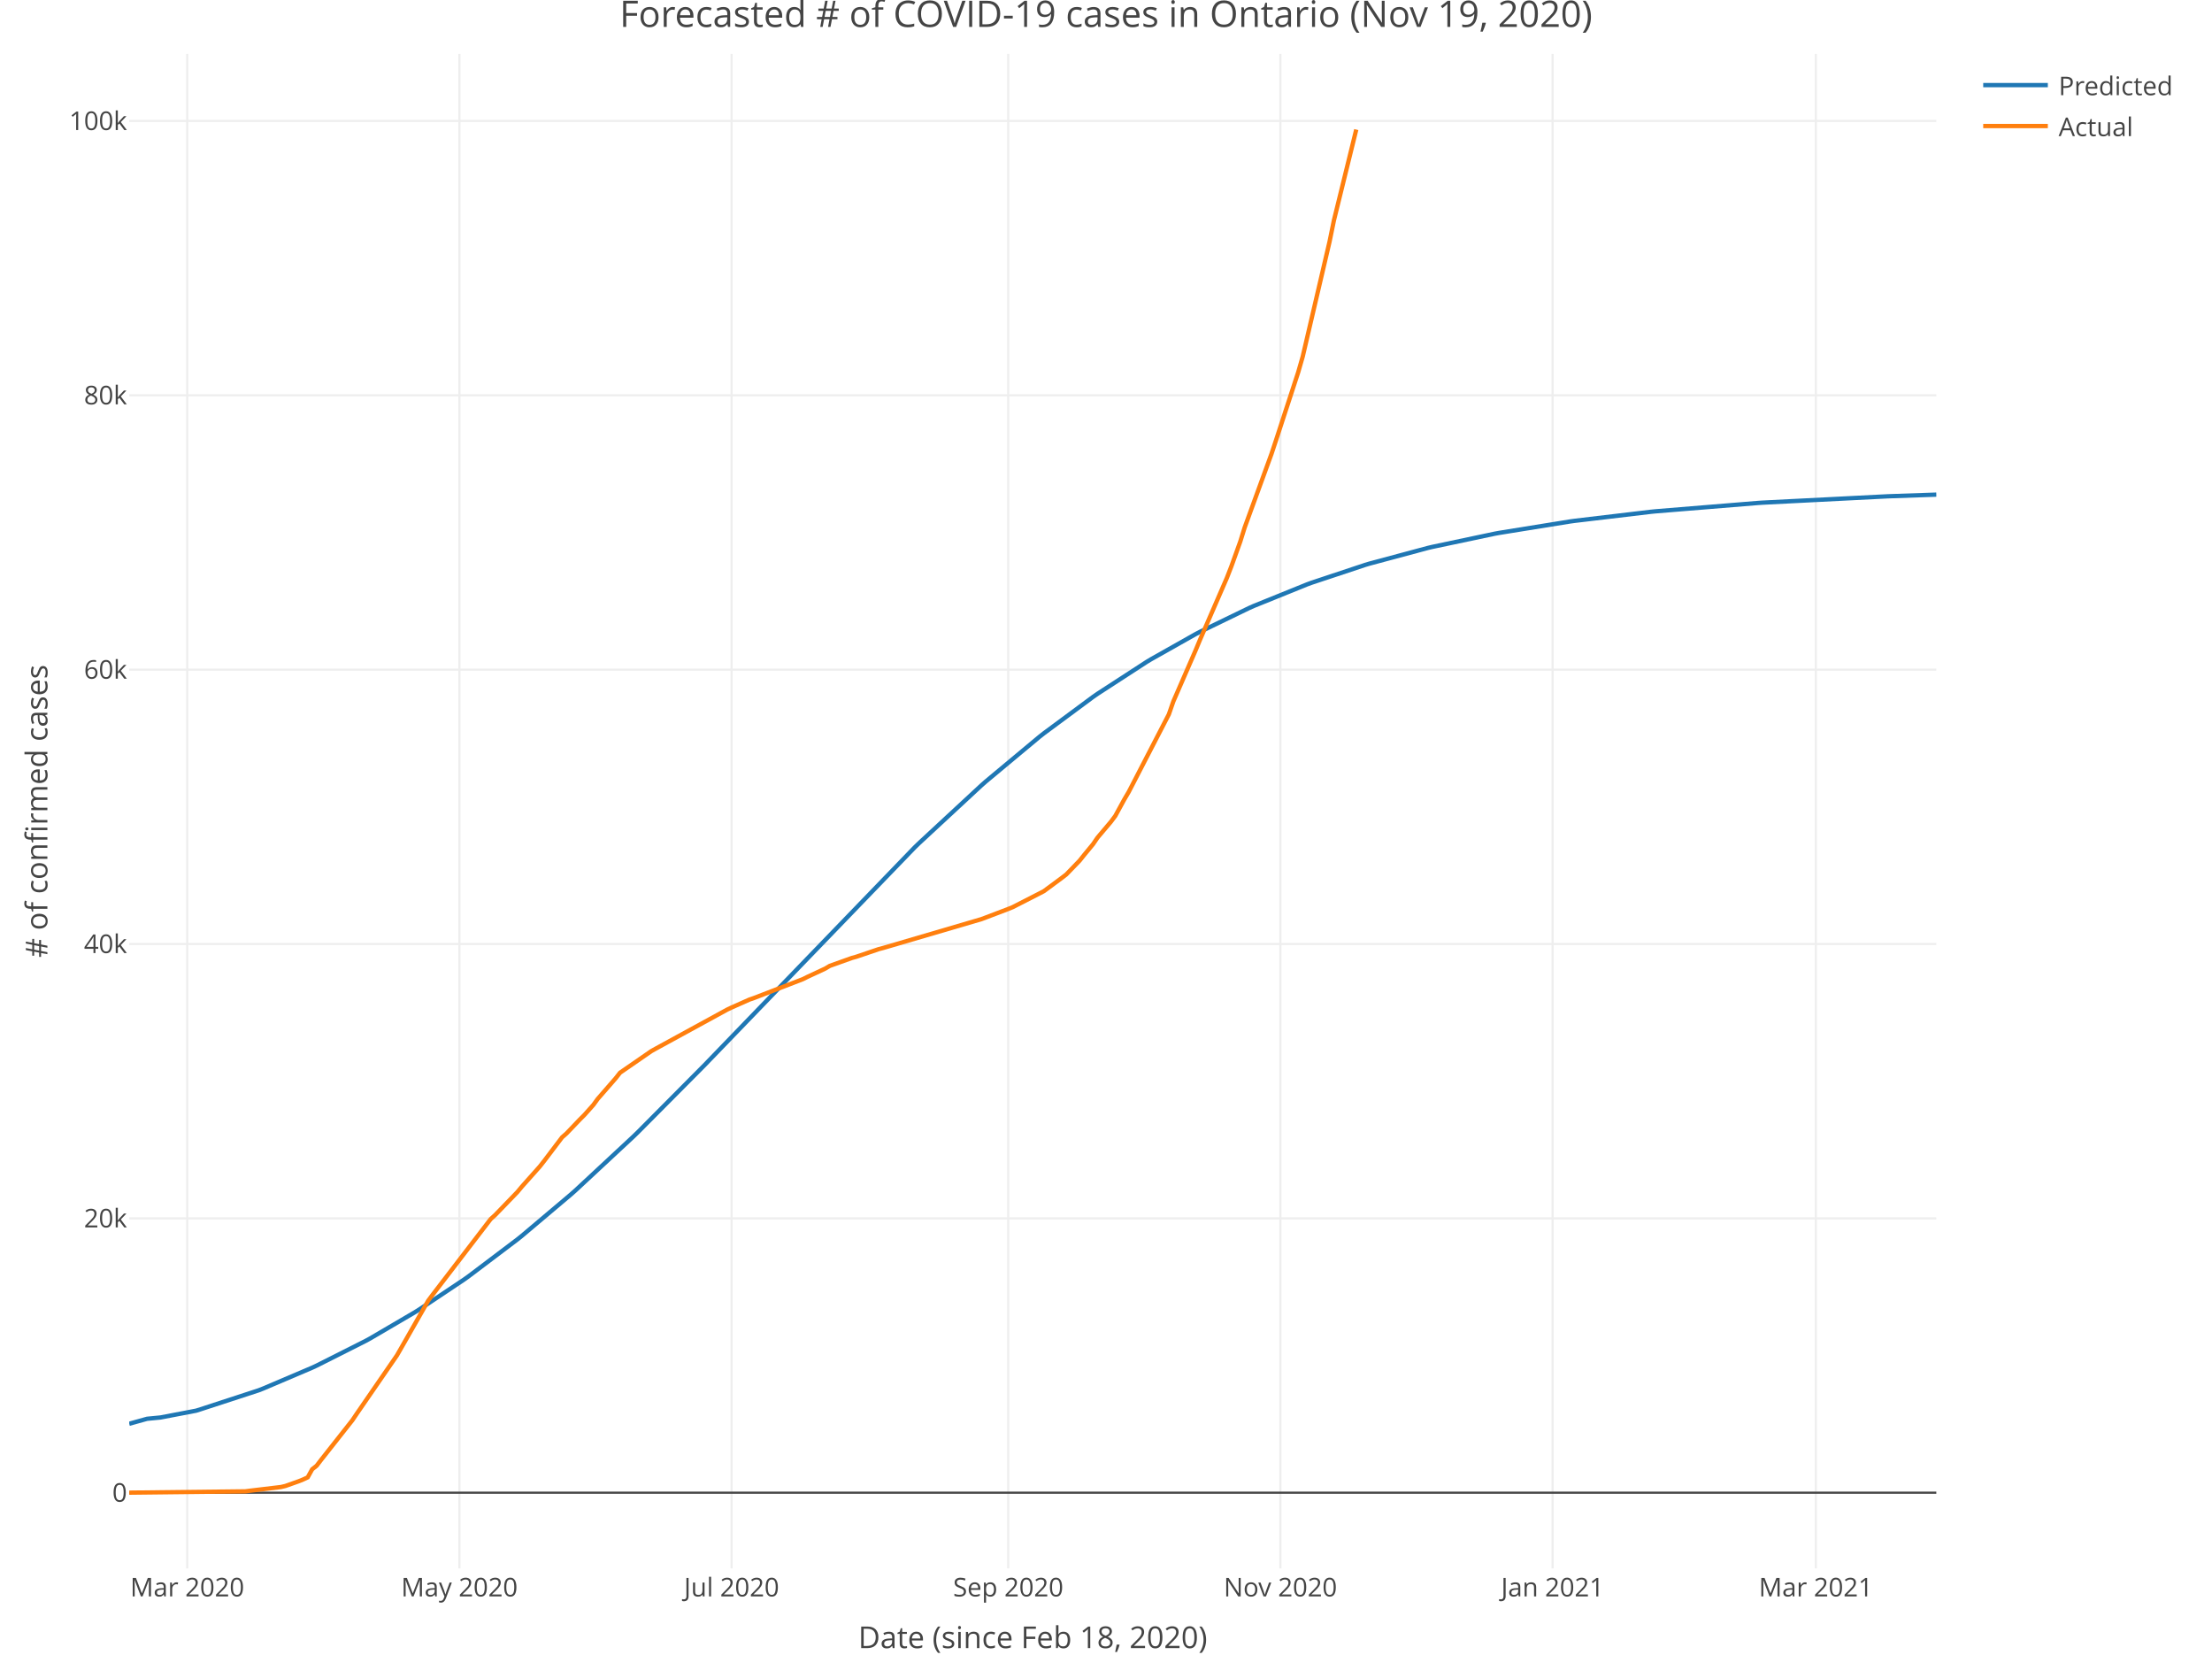
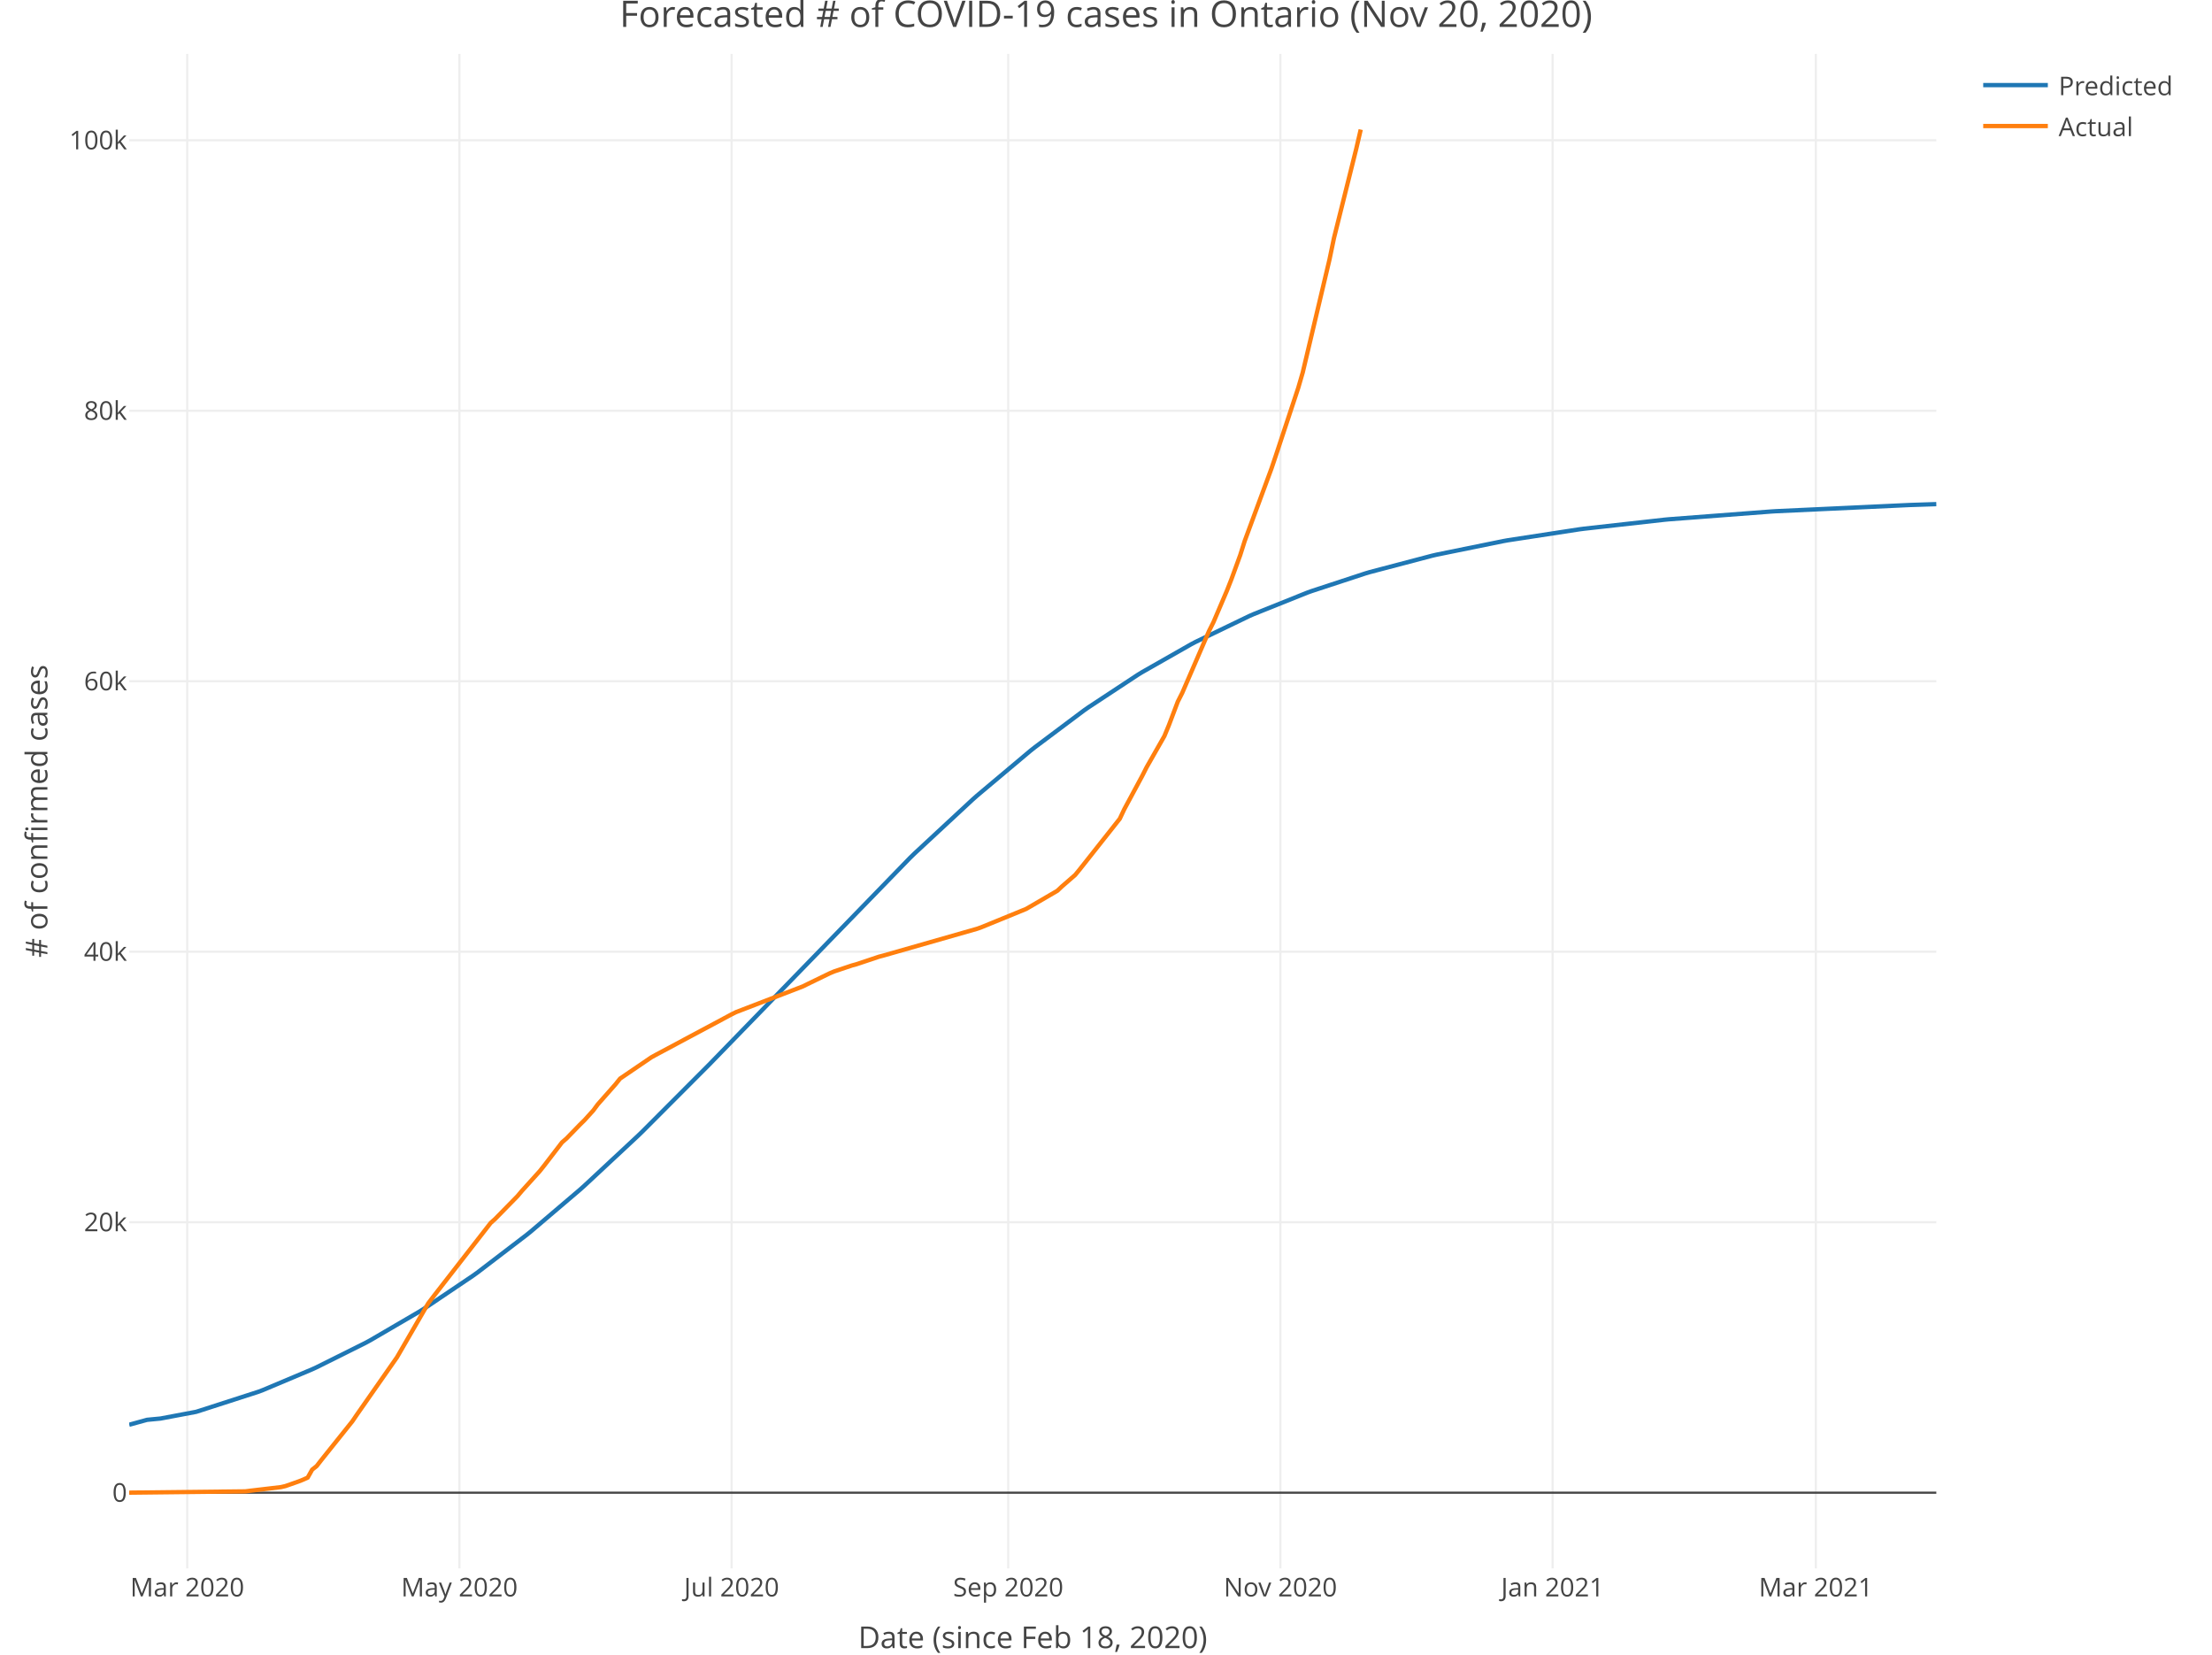
<svg xmlns="http://www.w3.org/2000/svg" class="main-svg" width="1027" height="768" style="" viewBox="0 0 1027 768">
  <rect x="0" y="0" width="1027" height="768" style="fill: rgb(255, 255, 255); fill-opacity: 1;" />
-   <defs id="defs-733cd3">
+   <defs id="defs-fba7bb">
    <g class="clips">
-       <clipPath id="clip733cd3xyplot" class="plotclip">
+       <clipPath id="clipfba7bbxyplot" class="plotclip">
        <rect width="839" height="703" />
      </clipPath>
-       <clipPath class="axesclip" id="clip733cd3x">
+       <clipPath class="axesclip" id="clipfba7bbx">
        <rect x="60" y="0" width="839" height="768" />
      </clipPath>
-       <clipPath class="axesclip" id="clip733cd3y">
+       <clipPath class="axesclip" id="clipfba7bby">
        <rect x="0" y="25" width="1027" height="703" />
      </clipPath>
-       <clipPath class="axesclip" id="clip733cd3xy">
+       <clipPath class="axesclip" id="clipfba7bbxy">
        <rect x="60" y="25" width="839" height="703" />
      </clipPath>
    </g>
    <g class="gradients" />
  </defs>
  <g class="bglayer" />
  <g class="layer-below">
    <g class="imagelayer" />
    <g class="shapelayer" />
  </g>
  <g class="cartesianlayer">
    <g class="subplot xy">
      <g class="layer-subplot">
        <g class="shapelayer" />
        <g class="imagelayer" />
      </g>
      <g class="gridlayer">
        <g class="x">
          <path class="xgrid crisp" transform="translate(86.93,0)" d="M0,25v703" style="stroke: rgb(238, 238, 238); stroke-opacity: 1; stroke-width: 1px;" />
          <path class="xgrid crisp" transform="translate(213.3,0)" d="M0,25v703" style="stroke: rgb(238, 238, 238); stroke-opacity: 1; stroke-width: 1px;" />
          <path class="xgrid crisp" transform="translate(339.67,0)" d="M0,25v703" style="stroke: rgb(238, 238, 238); stroke-opacity: 1; stroke-width: 1px;" />
          <path class="xgrid crisp" transform="translate(468.11,0)" d="M0,25v703" style="stroke: rgb(238, 238, 238); stroke-opacity: 1; stroke-width: 1px;" />
          <path class="xgrid crisp" transform="translate(594.47,0)" d="M0,25v703" style="stroke: rgb(238, 238, 238); stroke-opacity: 1; stroke-width: 1px;" />
          <path class="xgrid crisp" transform="translate(720.84,0)" d="M0,25v703" style="stroke: rgb(238, 238, 238); stroke-opacity: 1; stroke-width: 1px;" />
          <path class="xgrid crisp" transform="translate(843.07,0)" d="M0,25v703" style="stroke: rgb(238, 238, 238); stroke-opacity: 1; stroke-width: 1px;" />
        </g>
        <g class="y">
-           <path class="ygrid crisp" transform="translate(0,565.52)" d="M60,0h839" style="stroke: rgb(238, 238, 238); stroke-opacity: 1; stroke-width: 1px;" />
-           <path class="ygrid crisp" transform="translate(0,438.17)" d="M60,0h839" style="stroke: rgb(238, 238, 238); stroke-opacity: 1; stroke-width: 1px;" />
-           <path class="ygrid crisp" transform="translate(0,310.83)" d="M60,0h839" style="stroke: rgb(238, 238, 238); stroke-opacity: 1; stroke-width: 1px;" />
-           <path class="ygrid crisp" transform="translate(0,183.49)" d="M60,0h839" style="stroke: rgb(238, 238, 238); stroke-opacity: 1; stroke-width: 1px;" />
-           <path class="ygrid crisp" transform="translate(0,56.15)" d="M60,0h839" style="stroke: rgb(238, 238, 238); stroke-opacity: 1; stroke-width: 1px;" />
+           <path class="ygrid crisp" transform="translate(0,567.31)" d="M60,0h839" style="stroke: rgb(238, 238, 238); stroke-opacity: 1; stroke-width: 1px;" />
+           <path class="ygrid crisp" transform="translate(0,441.76)" d="M60,0h839" style="stroke: rgb(238, 238, 238); stroke-opacity: 1; stroke-width: 1px;" />
+           <path class="ygrid crisp" transform="translate(0,316.21)" d="M60,0h839" style="stroke: rgb(238, 238, 238); stroke-opacity: 1; stroke-width: 1px;" />
+           <path class="ygrid crisp" transform="translate(0,190.66)" d="M60,0h839" style="stroke: rgb(238, 238, 238); stroke-opacity: 1; stroke-width: 1px;" />
+           <path class="ygrid crisp" transform="translate(0,65.11)" d="M60,0h839" style="stroke: rgb(238, 238, 238); stroke-opacity: 1; stroke-width: 1px;" />
        </g>
      </g>
      <g class="zerolinelayer">
        <path class="yzl zl crisp" transform="translate(0,692.86)" d="M60,0h839" style="stroke: rgb(68, 68, 68); stroke-opacity: 1; stroke-width: 1px;" />
      </g>
      <path class="xlines-below" />
      <path class="ylines-below" />
      <g class="overlines-below" />
      <g class="xaxislayer-below" />
      <g class="yaxislayer-below" />
      <g class="overaxes-below" />
-       <g class="plot" transform="translate(60, 25)" clip-path="url('#clip733cd3xyplot')">
+       <g class="plot" transform="translate(60, 25)" clip-path="url('#clipfba7bbxyplot')">
        <g class="scatterlayer mlayer">
-           <g class="trace scatter trace4eeca1" style="stroke-miterlimit: 2; opacity: 1;">
+           <g class="trace scatter trace43b9d7" style="stroke-miterlimit: 2; opacity: 1;">
            <g class="fills" />
            <g class="errorbars" />
            <g class="lines">
-               <path class="js-line" d="M0,635.86L8.29,633.55L14.5,632.95L31.07,629.79L33.15,629.13L60.08,620.34L62.15,619.53L84.94,609.83L87.01,608.87L109.8,597.38L111.87,596.25L132.58,584.12L134.65,582.82L155.37,568.98L157.44,567.51L180.23,550.29L182.3,548.63L205.09,529.4L207.16,527.57L234.09,502.53L236.16,500.52L267.24,469.25L269.31,467.1L364.6,368.41L366.67,366.4L395.68,339.52L397.75,337.7L422.61,316.99L424.68,315.36L447.47,298.49L449.54,297.05L472.33,282.26L474.4,281.01L495.11,269.33L497.19,268.24L519.97,257.21L522.04,256.29L546.9,246.23L548.98,245.47L573.83,237.21L575.91,236.59L602.84,229.36L604.91,228.87L633.91,222.74L635.98,222.36L669.13,217.02L671.2,216.74L706.42,212.56L708.49,212.35L756.14,208.46L758.21,208.32L816.21,205.38L818.28,205.3L839,204.59" style="vector-effect: non-scaling-stroke; fill: none; stroke: rgb(31, 119, 180); stroke-opacity: 1; stroke-width: 2px; opacity: 1;" />
+               <path class="js-line" d="M0,636.31L8.29,634.03L14.5,633.44L31.07,630.32L33.15,629.66L60.08,620.97L62.15,620.18L84.94,610.58L87.01,609.63L109.8,598.26L111.87,597.14L134.65,583.84L136.73,582.54L159.51,567.2L161.59,565.71L184.37,548.3L186.44,546.63L209.23,527.24L211.3,525.39L236.16,502.24L238.23,500.24L269.31,469.09L271.38,466.96L362.53,373.17L364.6,371.16L391.53,346.17L393.6,344.33L418.46,323.44L420.54,321.8L443.32,304.73L445.4,303.28L468.18,288.28L470.25,287.01L493.04,274.04L495.11,272.95L519.97,260.97L522.04,260.06L546.9,250.1L548.98,249.35L573.83,241.19L575.91,240.57L604.91,232.94L606.98,232.46L638.05,226.14L640.13,225.77L673.27,220.69L675.34,220.42L712.63,216.25L714.7,216.05L762.35,212.42L764.42,212.29L826.57,209.41L828.64,209.34L839,209" style="vector-effect: non-scaling-stroke; fill: none; stroke: rgb(31, 119, 180); stroke-opacity: 1; stroke-width: 2px; opacity: 1;" />
            </g>
            <g class="points" />
            <g class="text" />
          </g>
-           <g class="trace scatter trace941f79" style="stroke-miterlimit: 2; opacity: 1;">
+           <g class="trace scatter trace9f9ffe" style="stroke-miterlimit: 2; opacity: 1;">
            <g class="fills" />
            <g class="errorbars" />
            <g class="lines">
-               <path class="js-line" d="M0,667.84L53.86,667.23L55.93,666.96L70.43,665.23L72.51,664.74L78.72,662.54L80.79,661.7L82.86,660.74L84.94,656.99L87.01,655.34L89.08,652.63L103.58,634.26L105.65,631.19L124.3,604.12L126.37,600.51L138.8,578.75L140.87,575.97L167.8,540.87L169.87,539L180.23,528.28L182.3,525.79L190.59,516.49L192.66,513.86L200.95,502.92L203.02,501.1L209.23,494.61L211.3,492.55L215.45,487.9L217.52,485.06L225.8,475.56L227.88,472.92L242.38,462.91L244.45,461.75L277.6,443.63L279.67,442.65L287.95,438.97L290.02,438.26L312.81,429.47L314.88,428.43L323.17,424.57L325.24,423.33L335.6,419.63L337.67,419.06L348.03,415.54L350.1,415L395.68,401.63L397.75,400.85L408.11,396.91L410.18,396.07L422.61,389.71L424.68,388.63L432.97,382.5L435.04,380.91L441.25,374.48L443.32,371.89L447.47,366.86L449.54,363.82L455.75,356.48L457.82,353.71L461.97,346.12L464.04,342.6L482.68,306.58L484.76,300.6L495.11,276.84L497.19,271.85L509.61,243.26L511.69,237.91L515.83,226.42L517.9,219.79L530.33,185.68L532.4,179.46L542.76,147.71L544.83,140.51L557.26,87.31L559.33,77.24L569.69,35.15" style="vector-effect: non-scaling-stroke; fill: none; stroke: rgb(255, 127, 14); stroke-opacity: 1; stroke-width: 2px; opacity: 1;" />
+               <path class="js-line" d="M0,667.84L53.86,667.24L55.93,666.98L70.43,665.27L72.51,664.79L78.72,662.61L80.79,661.79L82.86,660.84L84.94,657.15L87.01,655.51L89.08,652.84L103.58,634.74L105.65,631.7L124.3,605.02L126.37,601.45L138.8,580L140.87,577.26L167.8,542.66L169.87,540.81L180.23,530.24L182.3,527.79L190.59,518.62L192.66,516.02L200.95,505.24L203.02,503.44L209.23,497.05L211.3,495.02L215.45,490.44L217.52,487.64L225.8,478.26L227.88,475.66L242.38,465.79L244.45,464.65L279.67,445.82L281.74,444.79L312.81,432.83L314.88,431.8L325.24,426.77L327.31,425.9L335.6,423.12L337.67,422.56L348.03,419.09L350.1,418.55L393.6,406.12L395.68,405.38L416.39,396.91L418.46,395.72L430.89,388.48L432.97,386.52L439.18,381.13L441.25,378.61L459.9,355.04L461.97,350.65L470.25,335.28L472.33,331.18L480.61,316.66L482.68,311.66L486.83,300.69L488.9,296.61L501.33,267.9L503.4,263.77L509.61,249.24L511.69,243.96L515.83,232.63L517.9,226.09L530.33,192.46L532.4,186.33L542.76,155.03L544.83,147.92L557.26,95.48L559.33,85.55L569.69,44.05L571.76,35.15" style="vector-effect: non-scaling-stroke; fill: none; stroke: rgb(255, 127, 14); stroke-opacity: 1; stroke-width: 2px; opacity: 1;" />
            </g>
            <g class="points" />
            <g class="text" />
          </g>
        </g>
      </g>
      <g class="overplot" />
      <path class="xlines-above crisp" style="fill: none;" d="M0,0" />
      <path class="ylines-above crisp" style="fill: none;" d="M0,0" />
      <g class="overlines-above" />
      <g class="xaxislayer-above">
        <g class="xtick">
          <text text-anchor="middle" x="0" y="741" transform="translate(86.93,0)" style="font-family: 'Open Sans', verdana, arial, sans-serif; font-size: 12px; fill: rgb(68, 68, 68); fill-opacity: 1; white-space: pre;">Mar 2020</text>
        </g>
        <g class="xtick">
          <text text-anchor="middle" x="0" y="741" transform="translate(213.3,0)" style="font-family: 'Open Sans', verdana, arial, sans-serif; font-size: 12px; fill: rgb(68, 68, 68); fill-opacity: 1; white-space: pre;">May 2020</text>
        </g>
        <g class="xtick">
          <text text-anchor="middle" x="0" y="741" transform="translate(339.67,0)" style="font-family: 'Open Sans', verdana, arial, sans-serif; font-size: 12px; fill: rgb(68, 68, 68); fill-opacity: 1; white-space: pre;">Jul 2020</text>
        </g>
        <g class="xtick">
          <text text-anchor="middle" x="0" y="741" transform="translate(468.11,0)" style="font-family: 'Open Sans', verdana, arial, sans-serif; font-size: 12px; fill: rgb(68, 68, 68); fill-opacity: 1; white-space: pre;">Sep 2020</text>
        </g>
        <g class="xtick">
          <text text-anchor="middle" x="0" y="741" transform="translate(594.47,0)" style="font-family: 'Open Sans', verdana, arial, sans-serif; font-size: 12px; fill: rgb(68, 68, 68); fill-opacity: 1; white-space: pre;">Nov 2020</text>
        </g>
        <g class="xtick">
          <text text-anchor="middle" x="0" y="741" transform="translate(720.84,0)" style="font-family: 'Open Sans', verdana, arial, sans-serif; font-size: 12px; fill: rgb(68, 68, 68); fill-opacity: 1; white-space: pre;">Jan 2021</text>
        </g>
        <g class="xtick">
          <text text-anchor="middle" x="0" y="741" transform="translate(843.07,0)" style="font-family: 'Open Sans', verdana, arial, sans-serif; font-size: 12px; fill: rgb(68, 68, 68); fill-opacity: 1; white-space: pre;">Mar 2021</text>
        </g>
      </g>
      <g class="yaxislayer-above">
        <g class="ytick">
          <text text-anchor="end" x="59" y="4.2" transform="translate(0,692.86)" style="font-family: 'Open Sans', verdana, arial, sans-serif; font-size: 12px; fill: rgb(68, 68, 68); fill-opacity: 1; white-space: pre;">0</text>
        </g>
        <g class="ytick">
-           <text text-anchor="end" x="59" y="4.2" transform="translate(0,565.52)" style="font-family: 'Open Sans', verdana, arial, sans-serif; font-size: 12px; fill: rgb(68, 68, 68); fill-opacity: 1; white-space: pre;">20k</text>
+           <text text-anchor="end" x="59" y="4.2" transform="translate(0,567.31)" style="font-family: 'Open Sans', verdana, arial, sans-serif; font-size: 12px; fill: rgb(68, 68, 68); fill-opacity: 1; white-space: pre;">20k</text>
        </g>
        <g class="ytick">
-           <text text-anchor="end" x="59" y="4.2" transform="translate(0,438.17)" style="font-family: 'Open Sans', verdana, arial, sans-serif; font-size: 12px; fill: rgb(68, 68, 68); fill-opacity: 1; white-space: pre;">40k</text>
+           <text text-anchor="end" x="59" y="4.2" transform="translate(0,441.76)" style="font-family: 'Open Sans', verdana, arial, sans-serif; font-size: 12px; fill: rgb(68, 68, 68); fill-opacity: 1; white-space: pre;">40k</text>
        </g>
        <g class="ytick">
-           <text text-anchor="end" x="59" y="4.2" transform="translate(0,310.83)" style="font-family: 'Open Sans', verdana, arial, sans-serif; font-size: 12px; fill: rgb(68, 68, 68); fill-opacity: 1; white-space: pre;">60k</text>
+           <text text-anchor="end" x="59" y="4.2" transform="translate(0,316.21)" style="font-family: 'Open Sans', verdana, arial, sans-serif; font-size: 12px; fill: rgb(68, 68, 68); fill-opacity: 1; white-space: pre;">60k</text>
        </g>
        <g class="ytick">
-           <text text-anchor="end" x="59" y="4.2" transform="translate(0,183.49)" style="font-family: 'Open Sans', verdana, arial, sans-serif; font-size: 12px; fill: rgb(68, 68, 68); fill-opacity: 1; white-space: pre;">80k</text>
+           <text text-anchor="end" x="59" y="4.2" transform="translate(0,190.66)" style="font-family: 'Open Sans', verdana, arial, sans-serif; font-size: 12px; fill: rgb(68, 68, 68); fill-opacity: 1; white-space: pre;">80k</text>
        </g>
        <g class="ytick">
-           <text text-anchor="end" x="59" y="4.2" transform="translate(0,56.15)" style="font-family: 'Open Sans', verdana, arial, sans-serif; font-size: 12px; fill: rgb(68, 68, 68); fill-opacity: 1; white-space: pre;">100k</text>
+           <text text-anchor="end" x="59" y="4.2" transform="translate(0,65.11)" style="font-family: 'Open Sans', verdana, arial, sans-serif; font-size: 12px; fill: rgb(68, 68, 68); fill-opacity: 1; white-space: pre;">100k</text>
        </g>
      </g>
      <g class="overaxes-above" />
    </g>
  </g>
  <g class="polarlayer" />
  <g class="ternarylayer" />
  <g class="geolayer" />
  <g class="funnelarealayer" />
  <g class="pielayer" />
  <g class="treemaplayer" />
  <g class="sunburstlayer" />
  <g class="glimages" />
-   <defs id="topdefs-733cd3">
+   <defs id="topdefs-fba7bb">
    <g class="clips" />
-     <clipPath id="legend733cd3">
+     <clipPath id="legendfba7bb">
      <rect width="101" height="48" x="0" y="0" />
    </clipPath>
  </defs>
  <g class="layer-above">
    <g class="imagelayer" />
    <g class="shapelayer" />
  </g>
  <g class="infolayer">
    <g class="legend" pointer-events="all" transform="translate(915.78, 25)">
      <rect class="bg" shape-rendering="crispEdges" style="stroke: rgb(68, 68, 68); stroke-opacity: 1; fill: rgb(255, 255, 255); fill-opacity: 1; stroke-width: 0px;" width="101" height="48" x="0" y="0" />
-       <g class="scrollbox" transform="translate(0, 0)" clip-path="url('#legend733cd3')">
+       <g class="scrollbox" transform="translate(0, 0)" clip-path="url('#legendfba7bb')">
        <g class="groups">
          <g class="traces" style="opacity: 1;" transform="translate(0, 14.5)">
            <text class="legendtext user-select-none" text-anchor="start" x="40" y="4.68" style="font-family: 'Open Sans', verdana, arial, sans-serif; font-size: 12px; fill: rgb(68, 68, 68); fill-opacity: 1; white-space: pre;">Predicted</text>
            <g class="layers" style="opacity: 1;">
              <g class="legendfill" />
              <g class="legendlines">
                <path class="js-line" d="M5,0h30" style="fill: none; stroke: rgb(31, 119, 180); stroke-opacity: 1; stroke-width: 2px;" />
              </g>
              <g class="legendsymbols">
                <g class="legendpoints" />
              </g>
            </g>
            <rect class="legendtoggle" pointer-events="all" x="0" y="-9.5" width="95.891" height="19" style="cursor: pointer; fill: rgb(0, 0, 0); fill-opacity: 0;" />
          </g>
          <g class="traces" style="opacity: 1;" transform="translate(0, 33.5)">
            <text class="legendtext user-select-none" text-anchor="start" x="40" y="4.68" style="font-family: 'Open Sans', verdana, arial, sans-serif; font-size: 12px; fill: rgb(68, 68, 68); fill-opacity: 1; white-space: pre;">Actual</text>
            <g class="layers" style="opacity: 1;">
              <g class="legendfill" />
              <g class="legendlines">
                <path class="js-line" d="M5,0h30" style="fill: none; stroke: rgb(255, 127, 14); stroke-opacity: 1; stroke-width: 2px;" />
              </g>
              <g class="legendsymbols">
                <g class="legendpoints" />
              </g>
            </g>
            <rect class="legendtoggle" pointer-events="all" x="0" y="-9.5" width="95.891" height="19" style="cursor: pointer; fill: rgb(0, 0, 0); fill-opacity: 0;" />
          </g>
        </g>
      </g>
      <rect class="scrollbar" rx="20" ry="3" width="0" height="0" style="fill: rgb(128, 139, 164); fill-opacity: 1;" x="0" y="0" />
    </g>
    <g class="g-gtitle">
-       <text class="gtitle" x="513.5" y="12.5" text-anchor="middle" dy="0em" style="font-family: 'Open Sans', verdana, arial, sans-serif; font-size: 17px; fill: rgb(68, 68, 68); opacity: 1; font-weight: normal; white-space: pre;">Forecasted # of COVID-19 cases in Ontario (Nov 19, 2020)</text>
+       <text class="gtitle" x="513.5" y="12.5" text-anchor="middle" dy="0em" style="font-family: 'Open Sans', verdana, arial, sans-serif; font-size: 17px; fill: rgb(68, 68, 68); opacity: 1; font-weight: normal; white-space: pre;">Forecasted # of COVID-19 cases in Ontario (Nov 20, 2020)</text>
    </g>
    <g class="g-xtitle" transform="translate(0,-15)">
      <text class="xtitle" x="479.5" y="780" text-anchor="middle" style="font-family: 'Open Sans', verdana, arial, sans-serif; font-size: 14px; fill: rgb(68, 68, 68); opacity: 1; font-weight: normal; white-space: pre;">Date (since Feb 18, 2020)</text>
    </g>
    <g class="g-ytitle">
      <text class="ytitle" transform="rotate(-90,22,376.5)" x="22" y="376.5" text-anchor="middle" style="font-family: 'Open Sans', verdana, arial, sans-serif; font-size: 14px; fill: rgb(68, 68, 68); opacity: 1; font-weight: normal; white-space: pre;"># of confirmed cases</text>
    </g>
  </g>
</svg>
